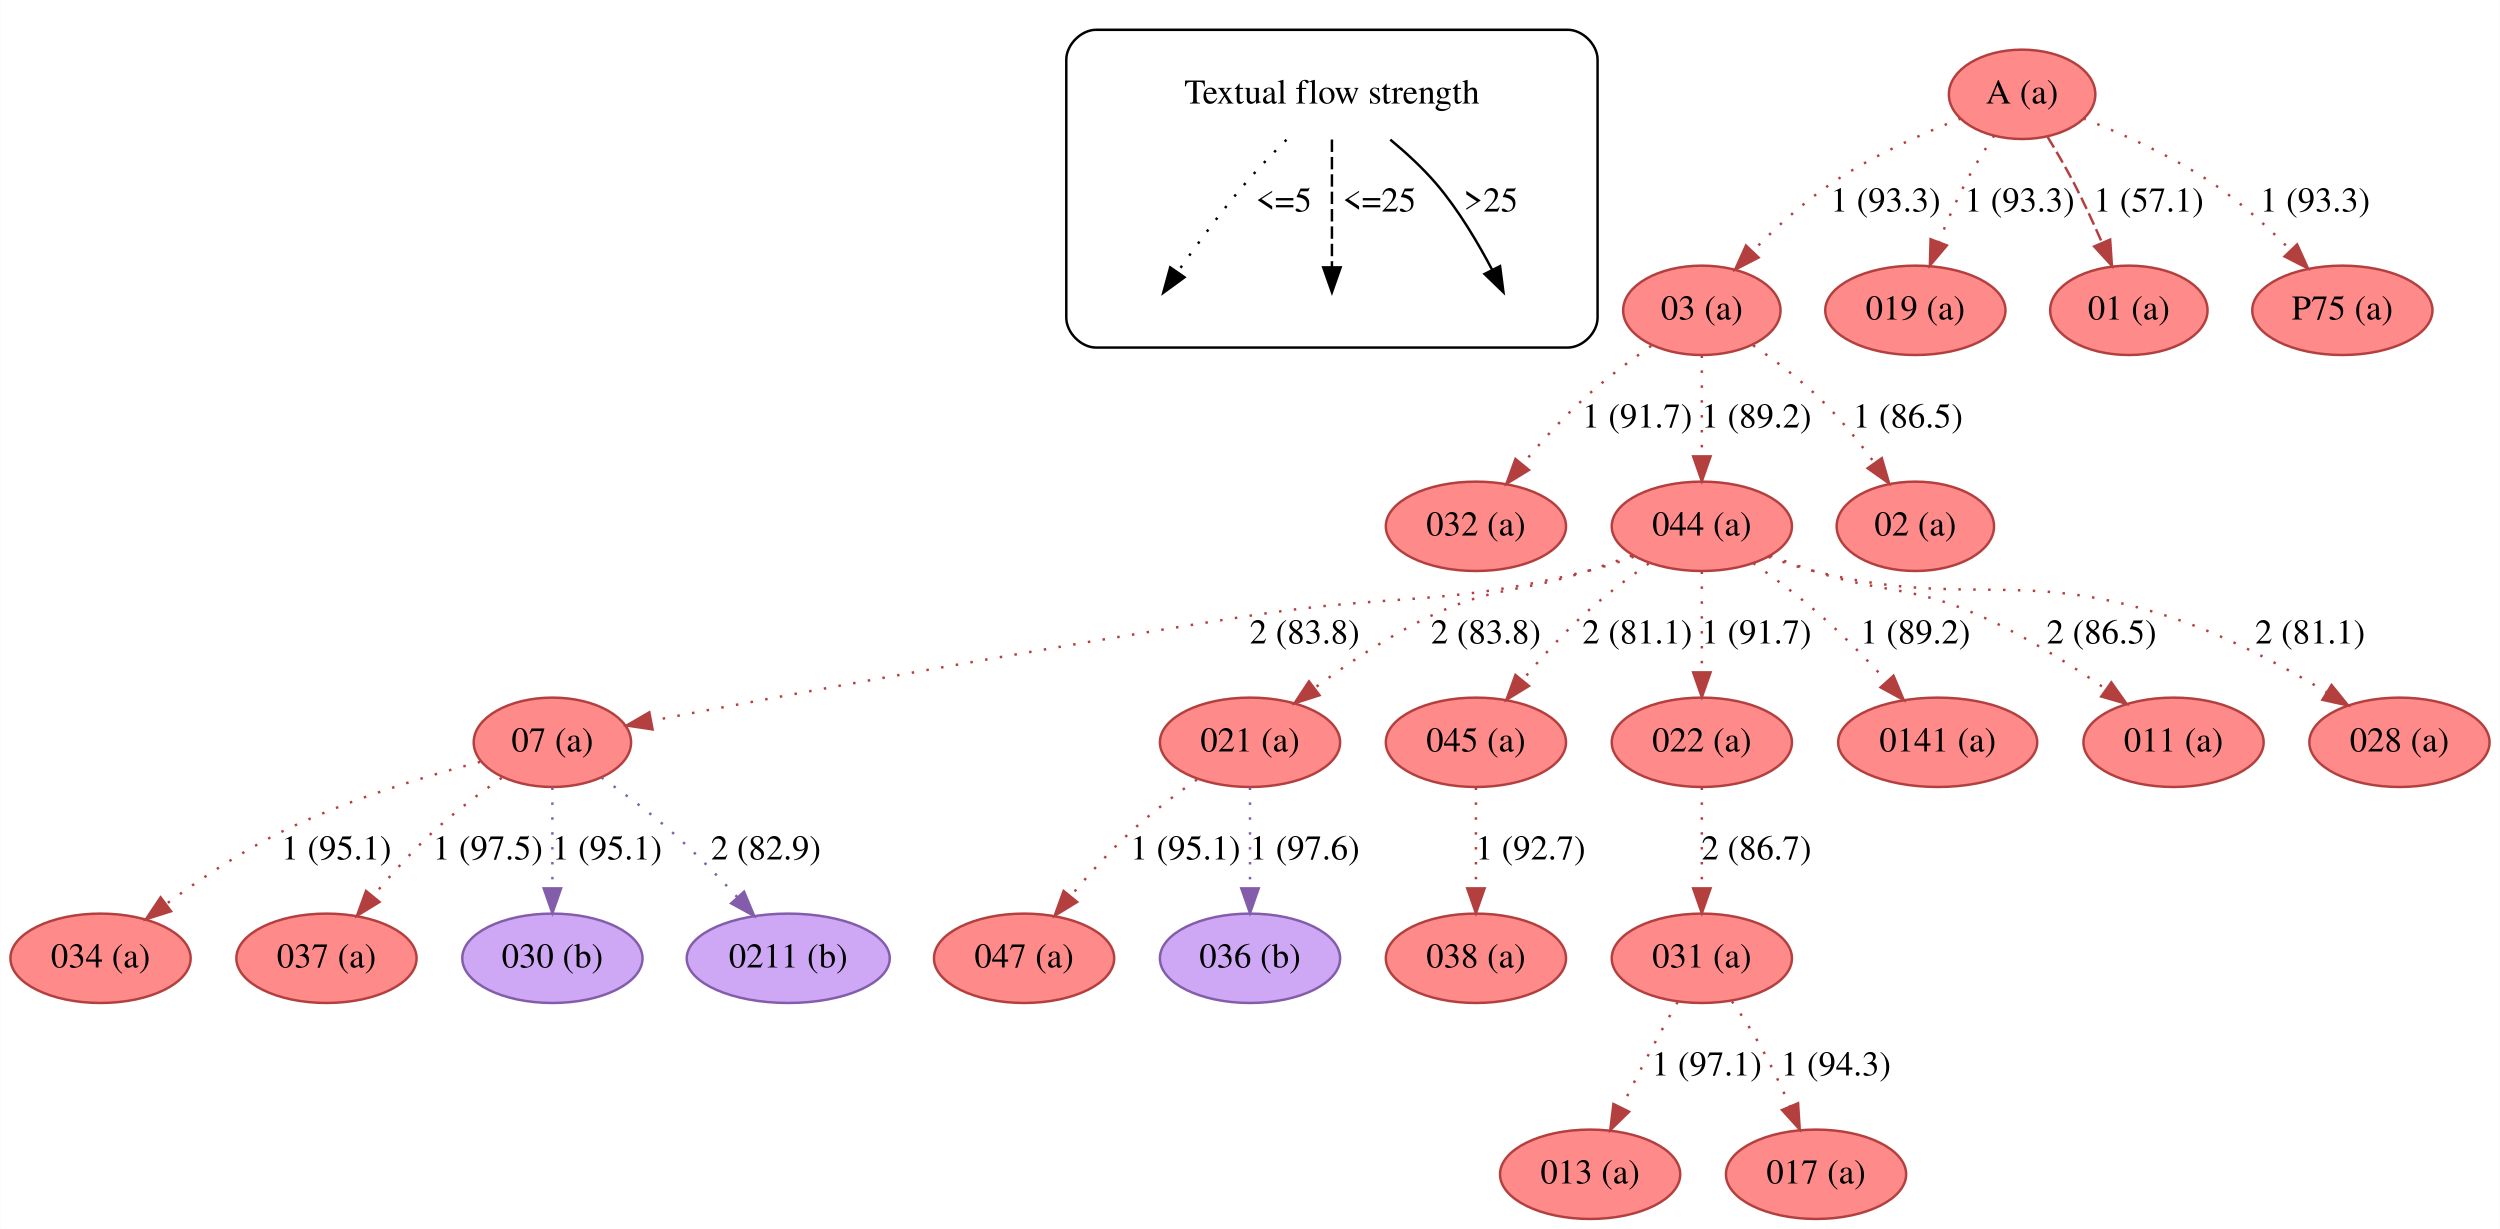
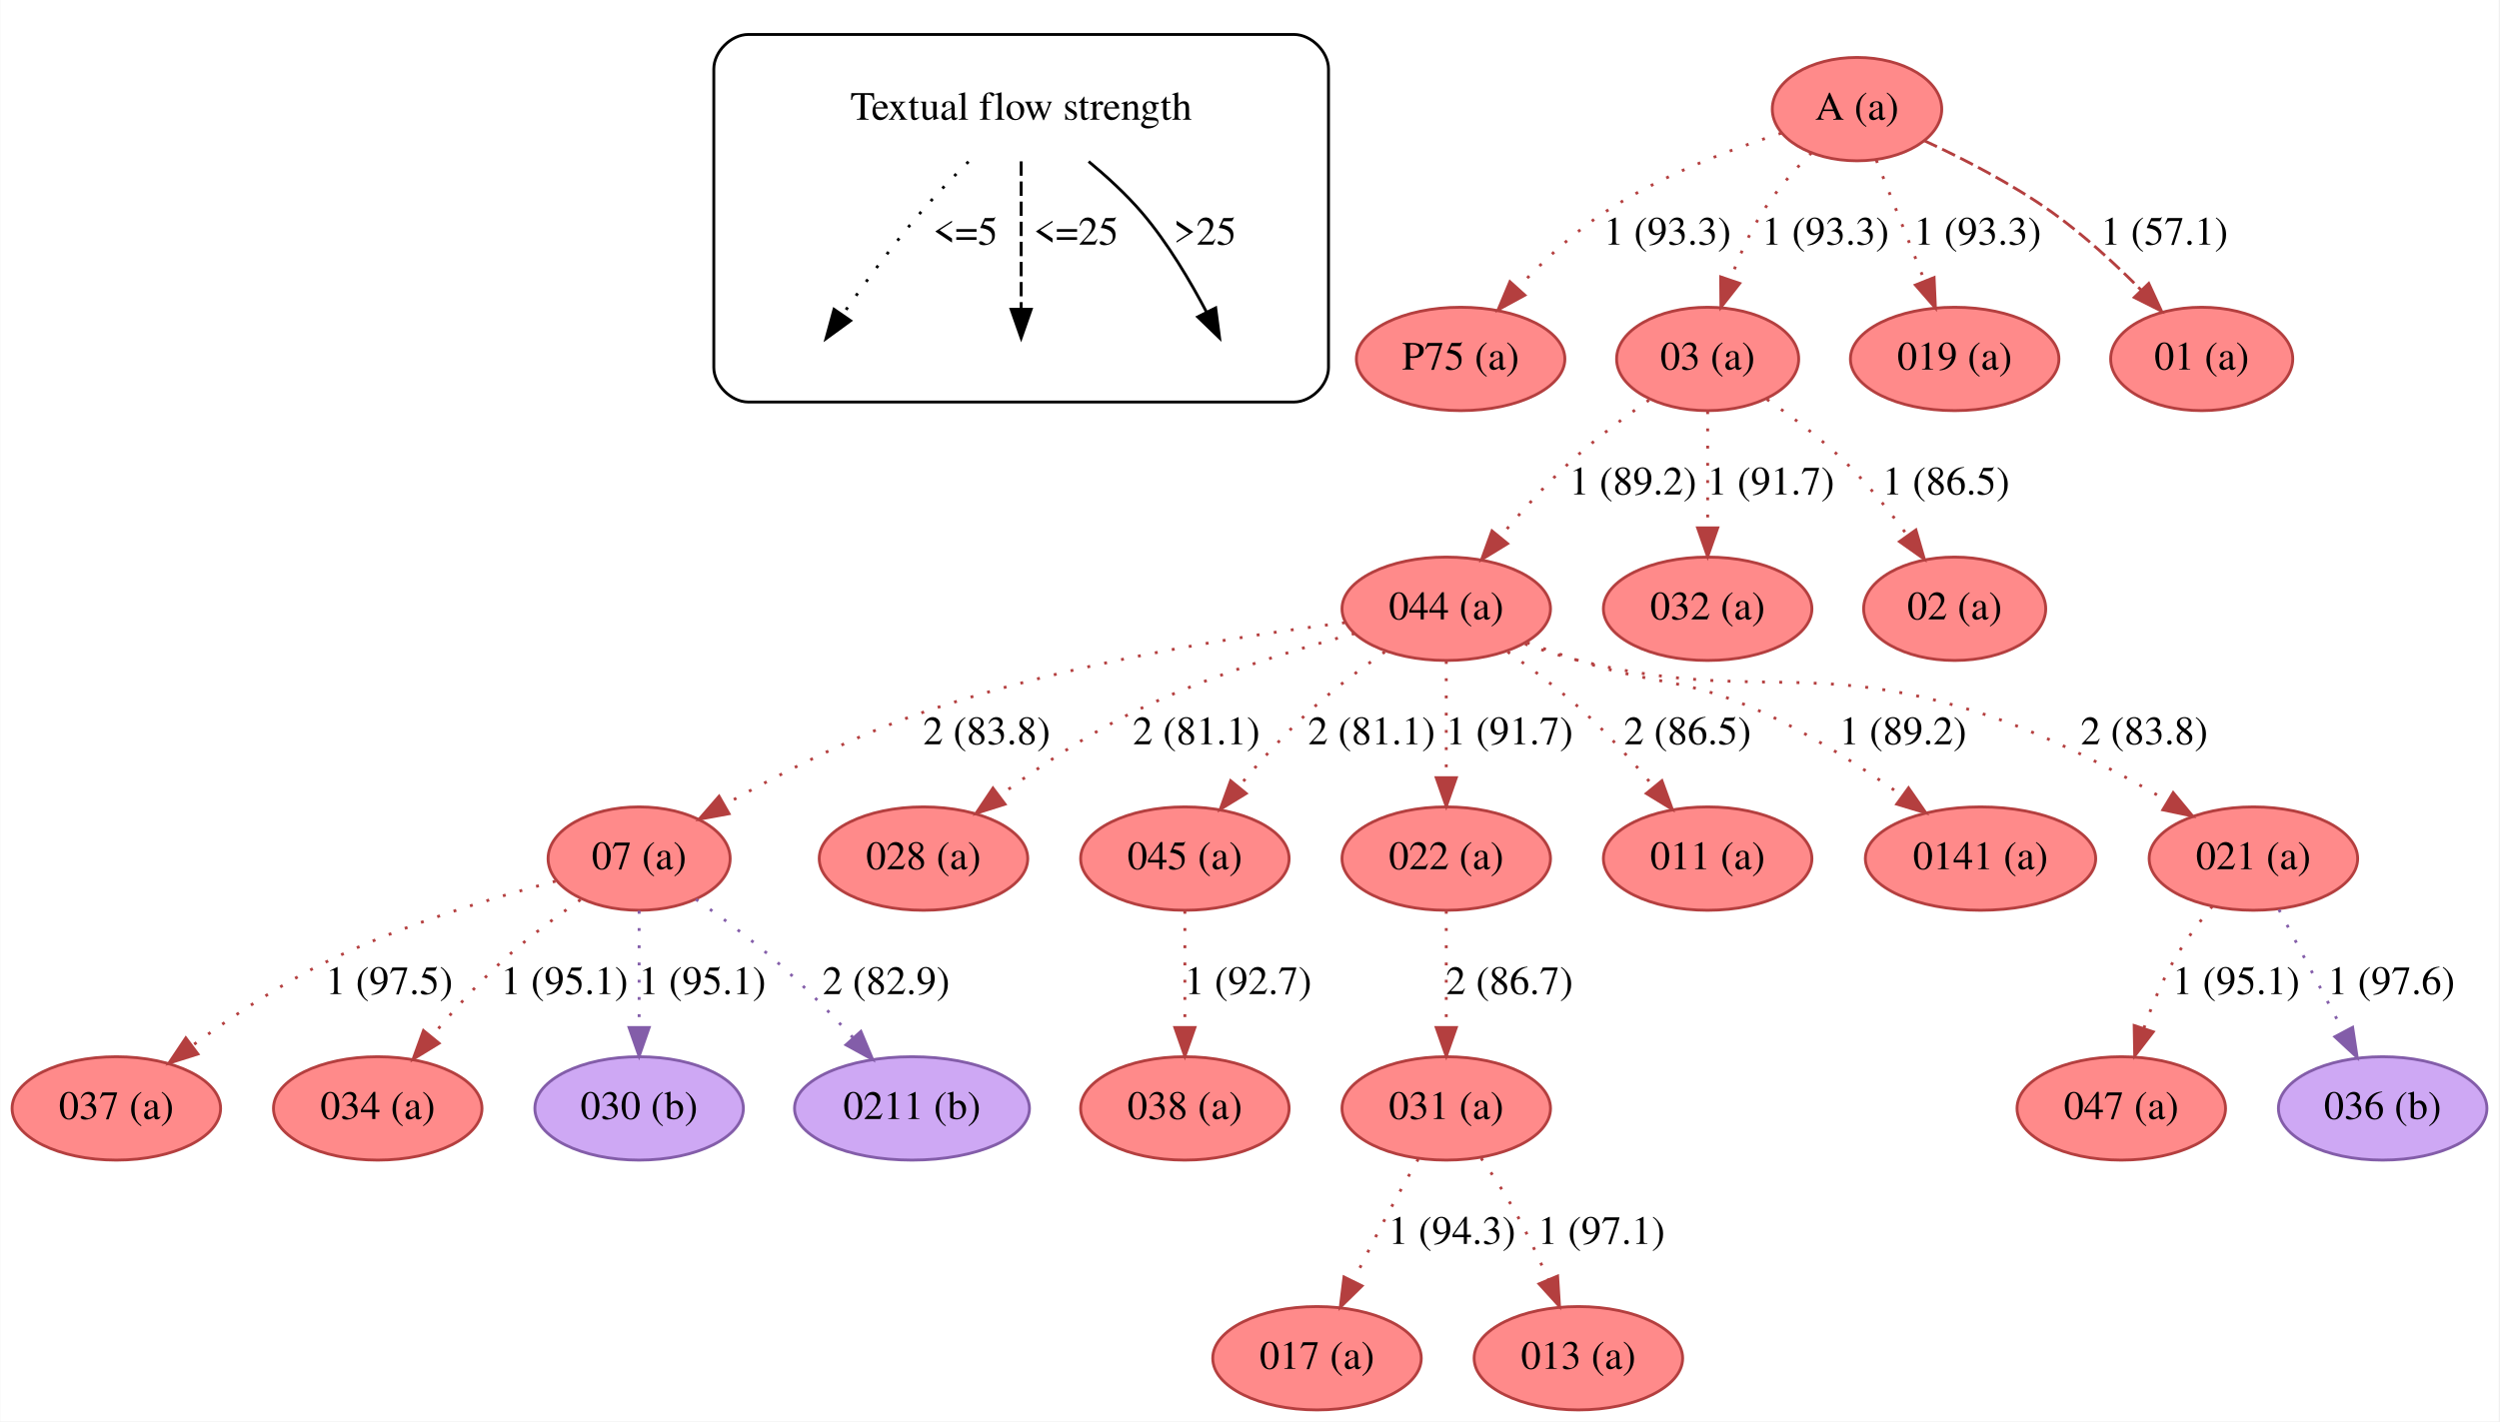
- <svg xmlns="http://www.w3.org/2000/svg" width="1007pt" height="495pt" viewBox="0.00 0.00 1006.79 495.00">
+ <svg xmlns="http://www.w3.org/2000/svg" width="870pt" height="495pt" viewBox="0.00 0.00 869.79 495.00">
  <g id="graph0" class="graph" transform="scale(1 1) rotate(0) translate(4 491)">
-     <polygon fill="white" stroke="none" points="-4,4 -4,-491 1002.79,-491 1002.79,4 -4,4" />
+     <polygon fill="white" stroke="none" points="-4,4 -4,-491 865.794,-491 865.794,4 -4,4" />
    <g id="clust1" class="cluster">
-       <path fill="none" stroke="black" d="M437.397,-351C437.397,-351 627.397,-351 627.397,-351 633.397,-351 639.397,-357 639.397,-363 639.397,-363 639.397,-467 639.397,-467 639.397,-473 633.397,-479 627.397,-479 627.397,-479 437.397,-479 437.397,-479 431.397,-479 425.397,-473 425.397,-467 425.397,-467 425.397,-363 425.397,-363 425.397,-357 431.397,-351 437.397,-351" />
+       <path fill="none" stroke="black" d="M256.397,-351C256.397,-351 446.397,-351 446.397,-351 452.397,-351 458.397,-357 458.397,-363 458.397,-363 458.397,-467 458.397,-467 458.397,-473 452.397,-479 446.397,-479 446.397,-479 256.397,-479 256.397,-479 250.397,-479 244.397,-473 244.397,-467 244.397,-467 244.397,-363 244.397,-363 244.397,-357 250.397,-351 256.397,-351" />
    </g>
    <g id="node1" class="node">
-       <text text-anchor="middle" x="532.397" y="-449.3" font-family="Times,serif" font-size="14.00">Textual flow strength</text>
+       <text text-anchor="middle" x="351.397" y="-449.3" font-family="Times,serif" font-size="14.00">Textual flow strength</text>
    </g>
    <g id="edge1" class="edge">
-       <path fill="none" stroke="black" stroke-dasharray="1,5" d="M514.062,-434.686C508.529,-429.194 502.557,-422.989 497.397,-417 487.568,-405.593 477.469,-391.779 470.31,-381.563" />
-       <polygon fill="black" stroke="black" points="473.011,-379.314 464.453,-373.068 467.248,-383.288 473.011,-379.314" />
-       <text text-anchor="middle" x="512.897" y="-405.8" font-family="Times,serif" font-size="14.00">&lt;=5  </text>
+       <path fill="none" stroke="black" stroke-dasharray="1,5" d="M333.062,-434.686C327.529,-429.194 321.557,-422.989 316.397,-417 306.568,-405.593 296.469,-391.779 289.31,-381.563" />
+       <polygon fill="black" stroke="black" points="292.011,-379.314 283.453,-373.068 286.248,-383.288 292.011,-379.314" />
+       <text text-anchor="middle" x="331.897" y="-405.8" font-family="Times,serif" font-size="14.00">&lt;=5  </text>
    </g>
    <g id="edge2" class="edge">
-       <path fill="none" stroke="black" stroke-dasharray="5,2" d="M532.397,-434.799C532.397,-419.794 532.397,-398.174 532.397,-383.409" />
-       <polygon fill="black" stroke="black" points="535.897,-383.293 532.397,-373.293 528.897,-383.293 535.897,-383.293" />
-       <text text-anchor="middle" x="551.397" y="-405.8" font-family="Times,serif" font-size="14.00">  &lt;=25</text>
+       <path fill="none" stroke="black" stroke-dasharray="5,2" d="M351.397,-434.799C351.397,-419.794 351.397,-398.174 351.397,-383.409" />
+       <polygon fill="black" stroke="black" points="354.897,-383.293 351.397,-373.293 347.897,-383.293 354.897,-383.293" />
+       <text text-anchor="middle" x="370.397" y="-405.8" font-family="Times,serif" font-size="14.00">  &lt;=25</text>
    </g>
    <g id="edge3" class="edge">
-       <path fill="none" stroke="black" d="M555.9,-434.76C562.303,-429.462 568.963,-423.344 574.397,-417 583.484,-406.39 591.492,-392.689 596.943,-382.313" />
-       <polygon fill="black" stroke="black" points="600.119,-383.789 601.488,-373.283 593.866,-380.642 600.119,-383.789" />
-       <text text-anchor="middle" x="596.397" y="-405.8" font-family="Times,serif" font-size="14.00">&gt;25</text>
+       <path fill="none" stroke="black" d="M374.9,-434.76C381.303,-429.462 387.963,-423.344 393.397,-417 402.484,-406.39 410.492,-392.689 415.943,-382.313" />
+       <polygon fill="black" stroke="black" points="419.119,-383.789 420.488,-373.283 412.866,-380.642 419.119,-383.789" />
+       <text text-anchor="middle" x="415.397" y="-405.8" font-family="Times,serif" font-size="14.00">&gt;25</text>
    </g>
    <g id="node5" class="node">
-       <ellipse fill="#ff8a8a" stroke="#b43f3f" cx="681.397" cy="-366" rx="31.695" ry="18" />
-       <text text-anchor="middle" x="681.397" y="-362.3" font-family="Times,serif" font-size="14.00">03 (a)</text>
+       <ellipse fill="#ff8a8a" stroke="#b43f3f" cx="642.397" cy="-453" rx="29.497" ry="18" />
+       <text text-anchor="middle" x="642.397" y="-449.3" font-family="Times,serif" font-size="14.00">A (a)</text>
    </g>
    <g id="node6" class="node">
+       <ellipse fill="#ff8a8a" stroke="#b43f3f" cx="504.397" cy="-366" rx="36.294" ry="18" />
+       <text text-anchor="middle" x="504.397" y="-362.3" font-family="Times,serif" font-size="14.00">P75 (a)</text>
+     </g>
+     <g id="edge4" class="edge">
+       <path fill="none" stroke="#b43f3f" stroke-dasharray="1,5" d="M616.018,-444.622C597.792,-438.801 573.489,-429.562 554.397,-417 543.451,-409.798 532.941,-399.91 524.406,-390.827" />
+       <polygon fill="#b43f3f" stroke="#b43f3f" points="526.757,-388.209 517.453,-383.141 521.566,-392.905 526.757,-388.209" />
+       <text text-anchor="middle" x="576.397" y="-405.8" font-family="Times,serif" font-size="14.00">1 (93.3)</text>
+     </g>
+     <g id="node7" class="node">
+       <ellipse fill="#ff8a8a" stroke="#b43f3f" cx="590.397" cy="-366" rx="31.695" ry="18" />
+       <text text-anchor="middle" x="590.397" y="-362.3" font-family="Times,serif" font-size="14.00">03 (a)</text>
+     </g>
+     <g id="edge5" class="edge">
+       <path fill="none" stroke="#b43f3f" stroke-dasharray="1,5" d="M626.525,-437.76C620.561,-431.792 614.096,-424.502 609.397,-417 604.891,-409.806 601.181,-401.375 598.272,-393.508" />
+       <polygon fill="#b43f3f" stroke="#b43f3f" points="601.562,-392.311 595.017,-383.979 594.938,-394.573 601.562,-392.311" />
+       <text text-anchor="middle" x="631.397" y="-405.8" font-family="Times,serif" font-size="14.00">1 (93.3)</text>
+     </g>
+     <g id="node8" class="node">
+       <ellipse fill="#ff8a8a" stroke="#b43f3f" cx="676.397" cy="-366" rx="36.294" ry="18" />
+       <text text-anchor="middle" x="676.397" y="-362.3" font-family="Times,serif" font-size="14.00">019 (a)</text>
+     </g>
+     <g id="edge6" class="edge">
+       <path fill="none" stroke="#b43f3f" stroke-dasharray="1,5" d="M649.114,-435.207C653.911,-423.216 660.456,-406.851 665.934,-393.157" />
+       <polygon fill="#b43f3f" stroke="#b43f3f" points="669.229,-394.343 669.693,-383.758 662.73,-391.743 669.229,-394.343" />
+       <text text-anchor="middle" x="684.397" y="-405.8" font-family="Times,serif" font-size="14.00">1 (93.3)</text>
+     </g>
+     <g id="node9" class="node">
+       <ellipse fill="#ff8a8a" stroke="#b43f3f" cx="762.397" cy="-366" rx="31.695" ry="18" />
+       <text text-anchor="middle" x="762.397" y="-362.3" font-family="Times,serif" font-size="14.00">01 (a)</text>
+     </g>
+     <g id="edge7" class="edge">
+       <path fill="none" stroke="#b43f3f" stroke-dasharray="5,2" d="M665.71,-442.059C679.304,-435.769 696.462,-426.96 710.397,-417 721.382,-409.148 732.337,-399.042 741.339,-389.973" />
+       <polygon fill="#b43f3f" stroke="#b43f3f" points="743.965,-392.292 748.4,-382.67 738.932,-387.427 743.965,-392.292" />
+       <text text-anchor="middle" x="749.397" y="-405.8" font-family="Times,serif" font-size="14.00">1 (57.1)</text>
+     </g>
+     <g id="node10" class="node">
+       <ellipse fill="#ff8a8a" stroke="#b43f3f" cx="499.397" cy="-279" rx="36.294" ry="18" />
+       <text text-anchor="middle" x="499.397" y="-275.3" font-family="Times,serif" font-size="14.00">044 (a)</text>
+     </g>
+     <g id="edge19" class="edge">
+       <path fill="none" stroke="#b43f3f" stroke-dasharray="1,5" d="M569.978,-351.672C561.134,-345.512 550.886,-337.834 542.397,-330 533.853,-322.115 525.321,-312.619 518.136,-304.029" />
+       <polygon fill="#b43f3f" stroke="#b43f3f" points="520.741,-301.685 511.704,-296.155 515.32,-306.113 520.741,-301.685" />
+       <text text-anchor="middle" x="564.397" y="-318.8" font-family="Times,serif" font-size="14.00">1 (89.2)</text>
+     </g>
+     <g id="node22" class="node">
      <ellipse fill="#ff8a8a" stroke="#b43f3f" cx="590.397" cy="-279" rx="36.294" ry="18" />
      <text text-anchor="middle" x="590.397" y="-275.3" font-family="Times,serif" font-size="14.00">032 (a)</text>
    </g>
-     <g id="edge4" class="edge">
-       <path fill="none" stroke="#b43f3f" stroke-dasharray="1,5" d="M660.978,-351.672C652.134,-345.512 641.886,-337.834 633.397,-330 624.853,-322.115 616.321,-312.619 609.136,-304.029" />
-       <polygon fill="#b43f3f" stroke="#b43f3f" points="611.741,-301.685 602.704,-296.155 606.32,-306.113 611.741,-301.685" />
-       <text text-anchor="middle" x="655.397" y="-318.8" font-family="Times,serif" font-size="14.00">1 (91.7)</text>
-     </g>
-     <g id="node7" class="node">
-       <ellipse fill="#ff8a8a" stroke="#b43f3f" cx="681.397" cy="-279" rx="36.294" ry="18" />
-       <text text-anchor="middle" x="681.397" y="-275.3" font-family="Times,serif" font-size="14.00">044 (a)</text>
-     </g>
-     <g id="edge5" class="edge">
-       <path fill="none" stroke="#b43f3f" stroke-dasharray="1,5" d="M681.397,-347.799C681.397,-336.163 681.397,-320.548 681.397,-307.237" />
-       <polygon fill="#b43f3f" stroke="#b43f3f" points="684.897,-307.175 681.397,-297.175 677.897,-307.175 684.897,-307.175" />
-       <text text-anchor="middle" x="703.397" y="-318.8" font-family="Times,serif" font-size="14.00">1 (89.2)</text>
-     </g>
-     <g id="node8" class="node">
-       <ellipse fill="#ff8a8a" stroke="#b43f3f" cx="767.397" cy="-279" rx="31.695" ry="18" />
-       <text text-anchor="middle" x="767.397" y="-275.3" font-family="Times,serif" font-size="14.00">02 (a)</text>
-     </g>
-     <g id="edge6" class="edge">
-       <path fill="none" stroke="#b43f3f" stroke-dasharray="1,5" d="M702.044,-351.912C710.93,-345.796 721.148,-338.086 729.397,-330 737.221,-322.329 744.759,-312.975 751.029,-304.442" />
-       <polygon fill="#b43f3f" stroke="#b43f3f" points="753.894,-306.452 756.84,-296.275 748.191,-302.394 753.894,-306.452" />
-       <text text-anchor="middle" x="764.397" y="-318.8" font-family="Times,serif" font-size="14.00">1 (86.5)</text>
-     </g>
-     <g id="node9" class="node">
+     <g id="edge20" class="edge">
+       <path fill="none" stroke="#b43f3f" stroke-dasharray="1,5" d="M590.397,-347.799C590.397,-336.163 590.397,-320.548 590.397,-307.237" />
+       <polygon fill="#b43f3f" stroke="#b43f3f" points="593.897,-307.175 590.397,-297.175 586.897,-307.175 593.897,-307.175" />
+       <text text-anchor="middle" x="612.397" y="-318.8" font-family="Times,serif" font-size="14.00">1 (91.7)</text>
+     </g>
+     <g id="node23" class="node">
+       <ellipse fill="#ff8a8a" stroke="#b43f3f" cx="676.397" cy="-279" rx="31.695" ry="18" />
+       <text text-anchor="middle" x="676.397" y="-275.3" font-family="Times,serif" font-size="14.00">02 (a)</text>
+     </g>
+     <g id="edge21" class="edge">
+       <path fill="none" stroke="#b43f3f" stroke-dasharray="1,5" d="M611.044,-351.912C619.93,-345.796 630.148,-338.086 638.397,-330 646.221,-322.329 653.759,-312.975 660.029,-304.442" />
+       <polygon fill="#b43f3f" stroke="#b43f3f" points="662.894,-306.452 665.84,-296.275 657.191,-302.394 662.894,-306.452" />
+       <text text-anchor="middle" x="673.397" y="-318.8" font-family="Times,serif" font-size="14.00">1 (86.5)</text>
+     </g>
+     <g id="node11" class="node">
      <ellipse fill="#ff8a8a" stroke="#b43f3f" cx="218.397" cy="-192" rx="31.695" ry="18" />
      <text text-anchor="middle" x="218.397" y="-188.3" font-family="Times,serif" font-size="14.00">07 (a)</text>
    </g>
+     <g id="edge8" class="edge">
+       <path fill="none" stroke="#b43f3f" stroke-dasharray="1,5" d="M464.1,-274.161C426.877,-269.437 366.882,-259.885 317.397,-243 293.123,-234.717 267.306,-221.517 248.125,-210.759" />
+       <polygon fill="#b43f3f" stroke="#b43f3f" points="249.696,-207.626 239.277,-205.706 246.225,-213.705 249.696,-207.626" />
+       <text text-anchor="middle" x="339.397" y="-231.8" font-family="Times,serif" font-size="14.00">2 (83.8)</text>
+     </g>
+     <g id="node12" class="node">
+       <ellipse fill="#ff8a8a" stroke="#b43f3f" cx="317.397" cy="-192" rx="36.294" ry="18" />
+       <text text-anchor="middle" x="317.397" y="-188.3" font-family="Times,serif" font-size="14.00">028 (a)</text>
+     </g>
+     <g id="edge9" class="edge">
+       <path fill="none" stroke="#b43f3f" stroke-dasharray="1,5" d="M467.451,-270.368C445.208,-264.43 415.205,-255.156 390.397,-243 374.102,-235.016 357.302,-223.754 343.933,-213.939" />
+       <polygon fill="#b43f3f" stroke="#b43f3f" points="345.782,-210.951 335.682,-207.748 341.58,-216.55 345.782,-210.951" />
+       <text text-anchor="middle" x="412.397" y="-231.8" font-family="Times,serif" font-size="14.00">2 (81.1)</text>
+     </g>
+     <g id="node13" class="node">
+       <ellipse fill="#ff8a8a" stroke="#b43f3f" cx="408.397" cy="-192" rx="36.294" ry="18" />
+       <text text-anchor="middle" x="408.397" y="-188.3" font-family="Times,serif" font-size="14.00">045 (a)</text>
+     </g>
+     <g id="edge10" class="edge">
+       <path fill="none" stroke="#b43f3f" stroke-dasharray="1,5" d="M478.025,-264.006C469.404,-257.963 459.582,-250.554 451.397,-243 442.853,-235.115 434.321,-225.619 427.136,-217.029" />
+       <polygon fill="#b43f3f" stroke="#b43f3f" points="429.741,-214.685 420.704,-209.155 424.32,-219.113 429.741,-214.685" />
+       <text text-anchor="middle" x="473.397" y="-231.8" font-family="Times,serif" font-size="14.00">2 (81.1)</text>
+     </g>
+     <g id="node14" class="node">
+       <ellipse fill="#ff8a8a" stroke="#b43f3f" cx="499.397" cy="-192" rx="36.294" ry="18" />
+       <text text-anchor="middle" x="499.397" y="-188.3" font-family="Times,serif" font-size="14.00">022 (a)</text>
+     </g>
+     <g id="edge11" class="edge">
+       <path fill="none" stroke="#b43f3f" stroke-dasharray="1,5" d="M499.397,-260.799C499.397,-249.163 499.397,-233.548 499.397,-220.237" />
+       <polygon fill="#b43f3f" stroke="#b43f3f" points="502.897,-220.175 499.397,-210.175 495.897,-220.175 502.897,-220.175" />
+       <text text-anchor="middle" x="521.397" y="-231.8" font-family="Times,serif" font-size="14.00">1 (91.7)</text>
+     </g>
+     <g id="node15" class="node">
+       <ellipse fill="#ff8a8a" stroke="#b43f3f" cx="590.397" cy="-192" rx="36.294" ry="18" />
+       <text text-anchor="middle" x="590.397" y="-188.3" font-family="Times,serif" font-size="14.00">011 (a)</text>
+     </g>
+     <g id="edge12" class="edge">
+       <path fill="none" stroke="#b43f3f" stroke-dasharray="1,5" d="M520.768,-264.006C529.389,-257.963 539.211,-250.554 547.397,-243 555.941,-235.115 564.472,-225.619 571.657,-217.029" />
+       <polygon fill="#b43f3f" stroke="#b43f3f" points="574.474,-219.113 578.089,-209.155 569.053,-214.685 574.474,-219.113" />
+       <text text-anchor="middle" x="583.397" y="-231.8" font-family="Times,serif" font-size="14.00">2 (86.5)</text>
+     </g>
+     <g id="node16" class="node">
+       <ellipse fill="#ff8a8a" stroke="#b43f3f" cx="685.397" cy="-192" rx="40.094" ry="18" />
+       <text text-anchor="middle" x="685.397" y="-188.3" font-family="Times,serif" font-size="14.00">0141 (a)</text>
+     </g>
    <g id="edge13" class="edge">
-       <path fill="none" stroke="#b43f3f" stroke-dasharray="1,5" d="M653.979,-266.737C647.936,-264.574 641.512,-262.515 635.397,-261 576.213,-246.342 559.648,-252.343 499.397,-243 413.145,-229.625 312.55,-210.984 258.185,-200.656" />
-       <polygon fill="#b43f3f" stroke="#b43f3f" points="258.745,-197.199 248.267,-198.766 257.435,-204.076 258.745,-197.199" />
-       <text text-anchor="middle" x="521.397" y="-231.8" font-family="Times,serif" font-size="14.00">2 (83.8)</text>
+       <path fill="none" stroke="#b43f3f" stroke-dasharray="1,5" d="M527.492,-267.213C533.377,-265.067 539.567,-262.894 545.397,-261 573.499,-251.871 582.514,-255.265 609.397,-243 626.532,-235.182 644.194,-223.798 658.175,-213.867" />
+       <polygon fill="#b43f3f" stroke="#b43f3f" points="660.333,-216.625 666.366,-207.916 656.218,-210.962 660.333,-216.625" />
+       <text text-anchor="middle" x="658.397" y="-231.8" font-family="Times,serif" font-size="14.00">1 (89.2)</text>
    </g>
    <g id="node17" class="node">
-       <ellipse fill="#ff8a8a" stroke="#b43f3f" cx="499.397" cy="-192" rx="36.294" ry="18" />
-       <text text-anchor="middle" x="499.397" y="-188.3" font-family="Times,serif" font-size="14.00">021 (a)</text>
+       <ellipse fill="#ff8a8a" stroke="#b43f3f" cx="780.397" cy="-192" rx="36.294" ry="18" />
+       <text text-anchor="middle" x="780.397" y="-188.3" font-family="Times,serif" font-size="14.00">021 (a)</text>
    </g>
    <g id="edge14" class="edge">
-       <path fill="none" stroke="#b43f3f" stroke-dasharray="1,5" d="M653.296,-267.232C647.411,-265.084 641.223,-262.906 635.397,-261 607.72,-251.946 598.751,-255.388 572.397,-243 555.861,-235.227 538.932,-223.883 525.545,-213.965" />
-       <polygon fill="#b43f3f" stroke="#b43f3f" points="527.38,-210.963 517.299,-207.704 523.147,-216.539 527.38,-210.963" />
-       <text text-anchor="middle" x="594.397" y="-231.8" font-family="Times,serif" font-size="14.00">2 (83.8)</text>
+       <path fill="none" stroke="#b43f3f" stroke-dasharray="1,5" d="M526.812,-266.724C532.855,-264.562 539.279,-262.506 545.397,-261 605.884,-246.109 624.968,-261.675 684.397,-243 707.708,-235.674 732.106,-222.891 750.472,-212.084" />
+       <polygon fill="#b43f3f" stroke="#b43f3f" points="752.468,-214.968 759.23,-206.811 748.858,-208.97 752.468,-214.968" />
+       <text text-anchor="middle" x="742.397" y="-231.8" font-family="Times,serif" font-size="14.00">2 (83.8)</text>
    </g>
    <g id="node18" class="node">
-       <ellipse fill="#ff8a8a" stroke="#b43f3f" cx="590.397" cy="-192" rx="36.294" ry="18" />
-       <text text-anchor="middle" x="590.397" y="-188.3" font-family="Times,serif" font-size="14.00">045 (a)</text>
+       <ellipse fill="#ff8a8a" stroke="#b43f3f" cx="36.397" cy="-105" rx="36.294" ry="18" />
+       <text text-anchor="middle" x="36.397" y="-101.3" font-family="Times,serif" font-size="14.00">037 (a)</text>
    </g>
    <g id="edge15" class="edge">
-       <path fill="none" stroke="#b43f3f" stroke-dasharray="1,5" d="M660.025,-264.006C651.404,-257.963 641.582,-250.554 633.397,-243 624.853,-235.115 616.321,-225.619 609.136,-217.029" />
-       <polygon fill="#b43f3f" stroke="#b43f3f" points="611.741,-214.685 602.704,-209.155 606.32,-219.113 611.741,-214.685" />
-       <text text-anchor="middle" x="655.397" y="-231.8" font-family="Times,serif" font-size="14.00">2 (81.1)</text>
-     </g>
-     <g id="node19" class="node">
-       <ellipse fill="#ff8a8a" stroke="#b43f3f" cx="681.397" cy="-192" rx="36.294" ry="18" />
-       <text text-anchor="middle" x="681.397" y="-188.3" font-family="Times,serif" font-size="14.00">022 (a)</text>
-     </g>
-     <g id="edge16" class="edge">
-       <path fill="none" stroke="#b43f3f" stroke-dasharray="1,5" d="M681.397,-260.799C681.397,-249.163 681.397,-233.548 681.397,-220.237" />
-       <polygon fill="#b43f3f" stroke="#b43f3f" points="684.897,-220.175 681.397,-210.175 677.897,-220.175 684.897,-220.175" />
-       <text text-anchor="middle" x="703.397" y="-231.8" font-family="Times,serif" font-size="14.00">1 (91.7)</text>
-     </g>
-     <g id="node20" class="node">
-       <ellipse fill="#ff8a8a" stroke="#b43f3f" cx="776.397" cy="-192" rx="40.094" ry="18" />
-       <text text-anchor="middle" x="776.397" y="-188.3" font-family="Times,serif" font-size="14.00">0141 (a)</text>
-     </g>
-     <g id="edge17" class="edge">
-       <path fill="none" stroke="#b43f3f" stroke-dasharray="1,5" d="M702.127,-264.159C710.833,-258.025 720.891,-250.508 729.397,-243 738.56,-234.911 747.927,-225.276 755.863,-216.632" />
-       <polygon fill="#b43f3f" stroke="#b43f3f" points="758.606,-218.816 762.702,-209.045 753.407,-214.129 758.606,-218.816" />
-       <text text-anchor="middle" x="767.397" y="-231.8" font-family="Times,serif" font-size="14.00">1 (89.2)</text>
-     </g>
-     <g id="node21" class="node">
-       <ellipse fill="#ff8a8a" stroke="#b43f3f" cx="871.397" cy="-192" rx="36.294" ry="18" />
-       <text text-anchor="middle" x="871.397" y="-188.3" font-family="Times,serif" font-size="14.00">011 (a)</text>
-     </g>
-     <g id="edge18" class="edge">
-       <path fill="none" stroke="#b43f3f" stroke-dasharray="1,5" d="M708.851,-267.137C714.61,-264.997 720.674,-262.845 726.397,-261 755.743,-251.54 765.196,-255.467 793.397,-243 811.184,-235.137 829.568,-223.548 844.018,-213.507" />
-       <polygon fill="#b43f3f" stroke="#b43f3f" points="846.343,-216.148 852.466,-207.502 842.288,-210.443 846.343,-216.148" />
-       <text text-anchor="middle" x="842.397" y="-231.8" font-family="Times,serif" font-size="14.00">2 (86.5)</text>
-     </g>
-     <g id="node22" class="node">
-       <ellipse fill="#ff8a8a" stroke="#b43f3f" cx="962.397" cy="-192" rx="36.294" ry="18" />
-       <text text-anchor="middle" x="962.397" y="-188.3" font-family="Times,serif" font-size="14.00">028 (a)</text>
-     </g>
-     <g id="edge19" class="edge">
-       <path fill="none" stroke="#b43f3f" stroke-dasharray="1,5" d="M708.196,-266.701C714.109,-264.54 720.399,-262.491 726.397,-261 788.134,-245.653 807.764,-262.253 868.397,-243 891.201,-235.759 914.975,-223.058 932.909,-212.269" />
-       <polygon fill="#b43f3f" stroke="#b43f3f" points="935.042,-215.067 941.719,-206.841 931.37,-209.107 935.042,-215.067" />
-       <text text-anchor="middle" x="926.397" y="-231.8" font-family="Times,serif" font-size="14.00">2 (81.1)</text>
-     </g>
-     <g id="node10" class="node">
-       <ellipse fill="#ff8a8a" stroke="#b43f3f" cx="36.397" cy="-105" rx="36.294" ry="18" />
-       <text text-anchor="middle" x="36.397" y="-101.3" font-family="Times,serif" font-size="14.00">034 (a)</text>
-     </g>
-     <g id="edge7" class="edge">
      <path fill="none" stroke="#b43f3f" stroke-dasharray="1,5" d="M189.287,-184.118C166.808,-178.225 135.276,-168.681 109.397,-156 93.102,-148.016 76.302,-136.754 62.933,-126.939" />
      <polygon fill="#b43f3f" stroke="#b43f3f" points="64.782,-123.951 54.682,-120.748 60.58,-129.55 64.782,-123.951" />
-       <text text-anchor="middle" x="131.397" y="-144.8" font-family="Times,serif" font-size="14.00">1 (95.1)</text>
-     </g>
-     <g id="node11" class="node">
+       <text text-anchor="middle" x="131.397" y="-144.8" font-family="Times,serif" font-size="14.00">1 (97.5)</text>
+     </g>
+     <g id="node19" class="node">
      <ellipse fill="#ff8a8a" stroke="#b43f3f" cx="127.397" cy="-105" rx="36.294" ry="18" />
-       <text text-anchor="middle" x="127.397" y="-101.3" font-family="Times,serif" font-size="14.00">037 (a)</text>
-     </g>
-     <g id="edge8" class="edge">
+       <text text-anchor="middle" x="127.397" y="-101.3" font-family="Times,serif" font-size="14.00">034 (a)</text>
+     </g>
+     <g id="edge16" class="edge">
      <path fill="none" stroke="#b43f3f" stroke-dasharray="1,5" d="M197.978,-177.672C189.134,-171.512 178.886,-163.834 170.397,-156 161.853,-148.115 153.321,-138.619 146.136,-130.029" />
      <polygon fill="#b43f3f" stroke="#b43f3f" points="148.741,-127.685 139.704,-122.155 143.32,-132.113 148.741,-127.685" />
-       <text text-anchor="middle" x="192.397" y="-144.8" font-family="Times,serif" font-size="14.00">1 (97.5)</text>
-     </g>
-     <g id="node12" class="node">
+       <text text-anchor="middle" x="192.397" y="-144.8" font-family="Times,serif" font-size="14.00">1 (95.1)</text>
+     </g>
+     <g id="node20" class="node">
      <ellipse fill="#cea8f4" stroke="#835da9" cx="218.397" cy="-105" rx="36.294" ry="18" />
      <text text-anchor="middle" x="218.397" y="-101.3" font-family="Times,serif" font-size="14.00">030 (b)</text>
    </g>
-     <g id="edge9" class="edge">
+     <g id="edge17" class="edge">
      <path fill="none" stroke="#835da9" stroke-dasharray="1,5" d="M218.397,-173.799C218.397,-162.163 218.397,-146.548 218.397,-133.237" />
      <polygon fill="#835da9" stroke="#835da9" points="221.897,-133.175 218.397,-123.175 214.897,-133.175 221.897,-133.175" />
      <text text-anchor="middle" x="240.397" y="-144.8" font-family="Times,serif" font-size="14.00">1 (95.1)</text>
    </g>
-     <g id="node13" class="node">
+     <g id="node21" class="node">
      <ellipse fill="#cea8f4" stroke="#835da9" cx="313.397" cy="-105" rx="40.893" ry="18" />
      <text text-anchor="middle" x="313.397" y="-101.3" font-family="Times,serif" font-size="14.00">0211 (b)</text>
    </g>
-     <g id="edge10" class="edge">
+     <g id="edge18" class="edge">
      <path fill="none" stroke="#835da9" stroke-dasharray="1,5" d="M238.182,-177.822C247.1,-171.572 257.582,-163.781 266.397,-156 275.56,-147.911 284.927,-138.276 292.863,-129.632" />
      <polygon fill="#835da9" stroke="#835da9" points="295.606,-131.816 299.702,-122.045 290.407,-127.129 295.606,-131.816" />
      <text text-anchor="middle" x="304.397" y="-144.8" font-family="Times,serif" font-size="14.00">2 (82.9)</text>
    </g>
-     <g id="node14" class="node">
-       <ellipse fill="#ff8a8a" stroke="#b43f3f" cx="681.397" cy="-105" rx="36.294" ry="18" />
-       <text text-anchor="middle" x="681.397" y="-101.3" font-family="Times,serif" font-size="14.00">031 (a)</text>
-     </g>
-     <g id="node15" class="node">
-       <ellipse fill="#ff8a8a" stroke="#b43f3f" cx="636.397" cy="-18" rx="36.294" ry="18" />
-       <text text-anchor="middle" x="636.397" y="-14.3" font-family="Times,serif" font-size="14.00">013 (a)</text>
-     </g>
-     <g id="edge11" class="edge">
-       <path fill="none" stroke="#b43f3f" stroke-dasharray="1,5" d="M671.644,-87.371C668.322,-81.593 664.633,-75.047 661.397,-69 657.229,-61.213 652.866,-52.645 648.972,-44.834" />
-       <polygon fill="#b43f3f" stroke="#b43f3f" points="652.069,-43.2 644.5,-35.785 645.793,-46.301 652.069,-43.2" />
-       <text text-anchor="middle" x="683.397" y="-57.8" font-family="Times,serif" font-size="14.00">1 (97.1)</text>
-     </g>
-     <g id="node16" class="node">
-       <ellipse fill="#ff8a8a" stroke="#b43f3f" cx="727.397" cy="-18" rx="36.294" ry="18" />
-       <text text-anchor="middle" x="727.397" y="-14.3" font-family="Times,serif" font-size="14.00">017 (a)</text>
-     </g>
-     <g id="edge12" class="edge">
-       <path fill="none" stroke="#b43f3f" stroke-dasharray="1,5" d="M693.526,-87.67C697.546,-81.917 701.886,-75.309 705.397,-69 709.547,-61.542 713.498,-53.148 716.877,-45.398" />
-       <polygon fill="#b43f3f" stroke="#b43f3f" points="720.161,-46.618 720.824,-36.044 713.712,-43.897 720.161,-46.618" />
-       <text text-anchor="middle" x="735.397" y="-57.8" font-family="Times,serif" font-size="14.00">1 (94.3)</text>
-     </g>
-     <g id="node23" class="node">
+     <g id="node24" class="node">
      <ellipse fill="#ff8a8a" stroke="#b43f3f" cx="408.397" cy="-105" rx="36.294" ry="18" />
-       <text text-anchor="middle" x="408.397" y="-101.3" font-family="Times,serif" font-size="14.00">047 (a)</text>
-     </g>
-     <g id="edge20" class="edge">
-       <path fill="none" stroke="#b43f3f" stroke-dasharray="1,5" d="M478.025,-177.006C469.404,-170.963 459.582,-163.554 451.397,-156 442.853,-148.115 434.321,-138.619 427.136,-130.029" />
-       <polygon fill="#b43f3f" stroke="#b43f3f" points="429.741,-127.685 420.704,-122.155 424.32,-132.113 429.741,-127.685" />
-       <text text-anchor="middle" x="473.397" y="-144.8" font-family="Times,serif" font-size="14.00">1 (95.1)</text>
-     </g>
-     <g id="node24" class="node">
-       <ellipse fill="#cea8f4" stroke="#835da9" cx="499.397" cy="-105" rx="36.294" ry="18" />
-       <text text-anchor="middle" x="499.397" y="-101.3" font-family="Times,serif" font-size="14.00">036 (b)</text>
-     </g>
-     <g id="edge21" class="edge">
-       <path fill="none" stroke="#835da9" stroke-dasharray="1,5" d="M499.397,-173.799C499.397,-162.163 499.397,-146.548 499.397,-133.237" />
-       <polygon fill="#835da9" stroke="#835da9" points="502.897,-133.175 499.397,-123.175 495.897,-133.175 502.897,-133.175" />
-       <text text-anchor="middle" x="521.397" y="-144.8" font-family="Times,serif" font-size="14.00">1 (97.6)</text>
+       <text text-anchor="middle" x="408.397" y="-101.3" font-family="Times,serif" font-size="14.00">038 (a)</text>
+     </g>
+     <g id="edge22" class="edge">
+       <path fill="none" stroke="#b43f3f" stroke-dasharray="1,5" d="M408.397,-173.799C408.397,-162.163 408.397,-146.548 408.397,-133.237" />
+       <polygon fill="#b43f3f" stroke="#b43f3f" points="411.897,-133.175 408.397,-123.175 404.897,-133.175 411.897,-133.175" />
+       <text text-anchor="middle" x="430.397" y="-144.8" font-family="Times,serif" font-size="14.00">1 (92.7)</text>
    </g>
    <g id="node25" class="node">
-       <ellipse fill="#ff8a8a" stroke="#b43f3f" cx="590.397" cy="-105" rx="36.294" ry="18" />
-       <text text-anchor="middle" x="590.397" y="-101.3" font-family="Times,serif" font-size="14.00">038 (a)</text>
-     </g>
-     <g id="edge22" class="edge">
-       <path fill="none" stroke="#b43f3f" stroke-dasharray="1,5" d="M590.397,-173.799C590.397,-162.163 590.397,-146.548 590.397,-133.237" />
-       <polygon fill="#b43f3f" stroke="#b43f3f" points="593.897,-133.175 590.397,-123.175 586.897,-133.175 593.897,-133.175" />
-       <text text-anchor="middle" x="612.397" y="-144.8" font-family="Times,serif" font-size="14.00">1 (92.7)</text>
+       <ellipse fill="#ff8a8a" stroke="#b43f3f" cx="499.397" cy="-105" rx="36.294" ry="18" />
+       <text text-anchor="middle" x="499.397" y="-101.3" font-family="Times,serif" font-size="14.00">031 (a)</text>
    </g>
    <g id="edge23" class="edge">
-       <path fill="none" stroke="#b43f3f" stroke-dasharray="1,5" d="M681.397,-173.799C681.397,-162.163 681.397,-146.548 681.397,-133.237" />
-       <polygon fill="#b43f3f" stroke="#b43f3f" points="684.897,-133.175 681.397,-123.175 677.897,-133.175 684.897,-133.175" />
-       <text text-anchor="middle" x="703.397" y="-144.8" font-family="Times,serif" font-size="14.00">2 (86.7)</text>
+       <path fill="none" stroke="#b43f3f" stroke-dasharray="1,5" d="M499.397,-173.799C499.397,-162.163 499.397,-146.548 499.397,-133.237" />
+       <polygon fill="#b43f3f" stroke="#b43f3f" points="502.897,-133.175 499.397,-123.175 495.897,-133.175 502.897,-133.175" />
+       <text text-anchor="middle" x="521.397" y="-144.8" font-family="Times,serif" font-size="14.00">2 (86.7)</text>
+     </g>
+     <g id="node28" class="node">
+       <ellipse fill="#ff8a8a" stroke="#b43f3f" cx="734.397" cy="-105" rx="36.294" ry="18" />
+       <text text-anchor="middle" x="734.397" y="-101.3" font-family="Times,serif" font-size="14.00">047 (a)</text>
+     </g>
+     <g id="edge26" class="edge">
+       <path fill="none" stroke="#b43f3f" stroke-dasharray="1,5" d="M766.109,-175.414C761.3,-169.617 756.197,-162.791 752.397,-156 748.387,-148.834 744.99,-140.608 742.264,-132.924" />
+       <polygon fill="#b43f3f" stroke="#b43f3f" points="745.535,-131.666 739.072,-123.271 738.888,-133.864 745.535,-131.666" />
+       <text text-anchor="middle" x="774.397" y="-144.8" font-family="Times,serif" font-size="14.00">1 (95.1)</text>
+     </g>
+     <g id="node29" class="node">
+       <ellipse fill="#cea8f4" stroke="#835da9" cx="825.397" cy="-105" rx="36.294" ry="18" />
+       <text text-anchor="middle" x="825.397" y="-101.3" font-family="Times,serif" font-size="14.00">036 (b)</text>
+     </g>
+     <g id="edge27" class="edge">
+       <path fill="none" stroke="#835da9" stroke-dasharray="1,5" d="M789.287,-174.207C795.697,-162.099 804.468,-145.533 811.76,-131.759" />
+       <polygon fill="#835da9" stroke="#835da9" points="814.939,-133.234 816.525,-122.758 808.752,-129.959 814.939,-133.234" />
+       <text text-anchor="middle" x="828.397" y="-144.8" font-family="Times,serif" font-size="14.00">1 (97.6)</text>
    </g>
    <g id="node26" class="node">
-       <ellipse fill="#ff8a8a" stroke="#b43f3f" cx="810.397" cy="-453" rx="29.497" ry="18" />
-       <text text-anchor="middle" x="810.397" y="-449.3" font-family="Times,serif" font-size="14.00">A (a)</text>
+       <ellipse fill="#ff8a8a" stroke="#b43f3f" cx="454.397" cy="-18" rx="36.294" ry="18" />
+       <text text-anchor="middle" x="454.397" y="-14.3" font-family="Times,serif" font-size="14.00">017 (a)</text>
    </g>
    <g id="edge24" class="edge">
-       <path fill="none" stroke="#b43f3f" stroke-dasharray="1,5" d="M785.695,-443.257C770.013,-437.12 749.679,-428.049 733.397,-417 722.062,-409.308 710.921,-399.062 701.876,-389.848" />
-       <polygon fill="#b43f3f" stroke="#b43f3f" points="704.245,-387.26 694.814,-382.43 699.175,-392.086 704.245,-387.26" />
-       <text text-anchor="middle" x="755.397" y="-405.8" font-family="Times,serif" font-size="14.00">1 (93.3)</text>
+       <path fill="none" stroke="#b43f3f" stroke-dasharray="1,5" d="M489.644,-87.371C486.322,-81.593 482.633,-75.047 479.397,-69 475.229,-61.213 470.866,-52.645 466.972,-44.834" />
+       <polygon fill="#b43f3f" stroke="#b43f3f" points="470.069,-43.2 462.5,-35.785 463.793,-46.301 470.069,-43.2" />
+       <text text-anchor="middle" x="501.397" y="-57.8" font-family="Times,serif" font-size="14.00">1 (94.3)</text>
    </g>
    <g id="node27" class="node">
-       <ellipse fill="#ff8a8a" stroke="#b43f3f" cx="767.397" cy="-366" rx="36.294" ry="18" />
-       <text text-anchor="middle" x="767.397" y="-362.3" font-family="Times,serif" font-size="14.00">019 (a)</text>
+       <ellipse fill="#ff8a8a" stroke="#b43f3f" cx="545.397" cy="-18" rx="36.294" ry="18" />
+       <text text-anchor="middle" x="545.397" y="-14.3" font-family="Times,serif" font-size="14.00">013 (a)</text>
    </g>
    <g id="edge25" class="edge">
-       <path fill="none" stroke="#b43f3f" stroke-dasharray="1,5" d="M799.166,-436.379C795.176,-430.467 790.828,-423.575 787.397,-417 783.504,-409.54 779.877,-401.146 776.809,-393.396" />
-       <polygon fill="#b43f3f" stroke="#b43f3f" points="780.076,-392.141 773.245,-384.043 773.535,-394.634 780.076,-392.141" />
-       <text text-anchor="middle" x="809.397" y="-405.8" font-family="Times,serif" font-size="14.00">1 (93.3)</text>
-     </g>
-     <g id="node28" class="node">
-       <ellipse fill="#ff8a8a" stroke="#b43f3f" cx="853.397" cy="-366" rx="31.695" ry="18" />
-       <text text-anchor="middle" x="853.397" y="-362.3" font-family="Times,serif" font-size="14.00">01 (a)</text>
-     </g>
-     <g id="edge26" class="edge">
-       <path fill="none" stroke="#b43f3f" stroke-dasharray="5,2" d="M820.66,-435.861C824.224,-430.011 828.14,-423.294 831.397,-417 835.319,-409.419 839.203,-400.989 842.59,-393.243" />
-       <polygon fill="#b43f3f" stroke="#b43f3f" points="845.866,-394.485 846.58,-383.914 839.43,-391.732 845.866,-394.485" />
-       <text text-anchor="middle" x="861.397" y="-405.8" font-family="Times,serif" font-size="14.00">1 (57.1)</text>
-     </g>
-     <g id="node29" class="node">
-       <ellipse fill="#ff8a8a" stroke="#b43f3f" cx="939.397" cy="-366" rx="36.294" ry="18" />
-       <text text-anchor="middle" x="939.397" y="-362.3" font-family="Times,serif" font-size="14.00">P75 (a)</text>
-     </g>
-     <g id="edge27" class="edge">
-       <path fill="none" stroke="#b43f3f" stroke-dasharray="1,5" d="M835.098,-443.257C850.781,-437.12 871.115,-428.049 887.397,-417 898.57,-409.418 909.555,-399.354 918.528,-390.244" />
-       <polygon fill="#b43f3f" stroke="#b43f3f" points="921.176,-392.539 925.553,-382.891 916.114,-387.704 921.176,-392.539" />
-       <text text-anchor="middle" x="928.397" y="-405.8" font-family="Times,serif" font-size="14.00">1 (93.3)</text>
+       <path fill="none" stroke="#b43f3f" stroke-dasharray="1,5" d="M511.526,-87.67C515.546,-81.917 519.886,-75.309 523.397,-69 527.547,-61.542 531.498,-53.148 534.877,-45.398" />
+       <polygon fill="#b43f3f" stroke="#b43f3f" points="538.161,-46.618 538.824,-36.044 531.712,-43.897 538.161,-46.618" />
+       <text text-anchor="middle" x="553.397" y="-57.8" font-family="Times,serif" font-size="14.00">1 (97.1)</text>
    </g>
  </g>
</svg>
